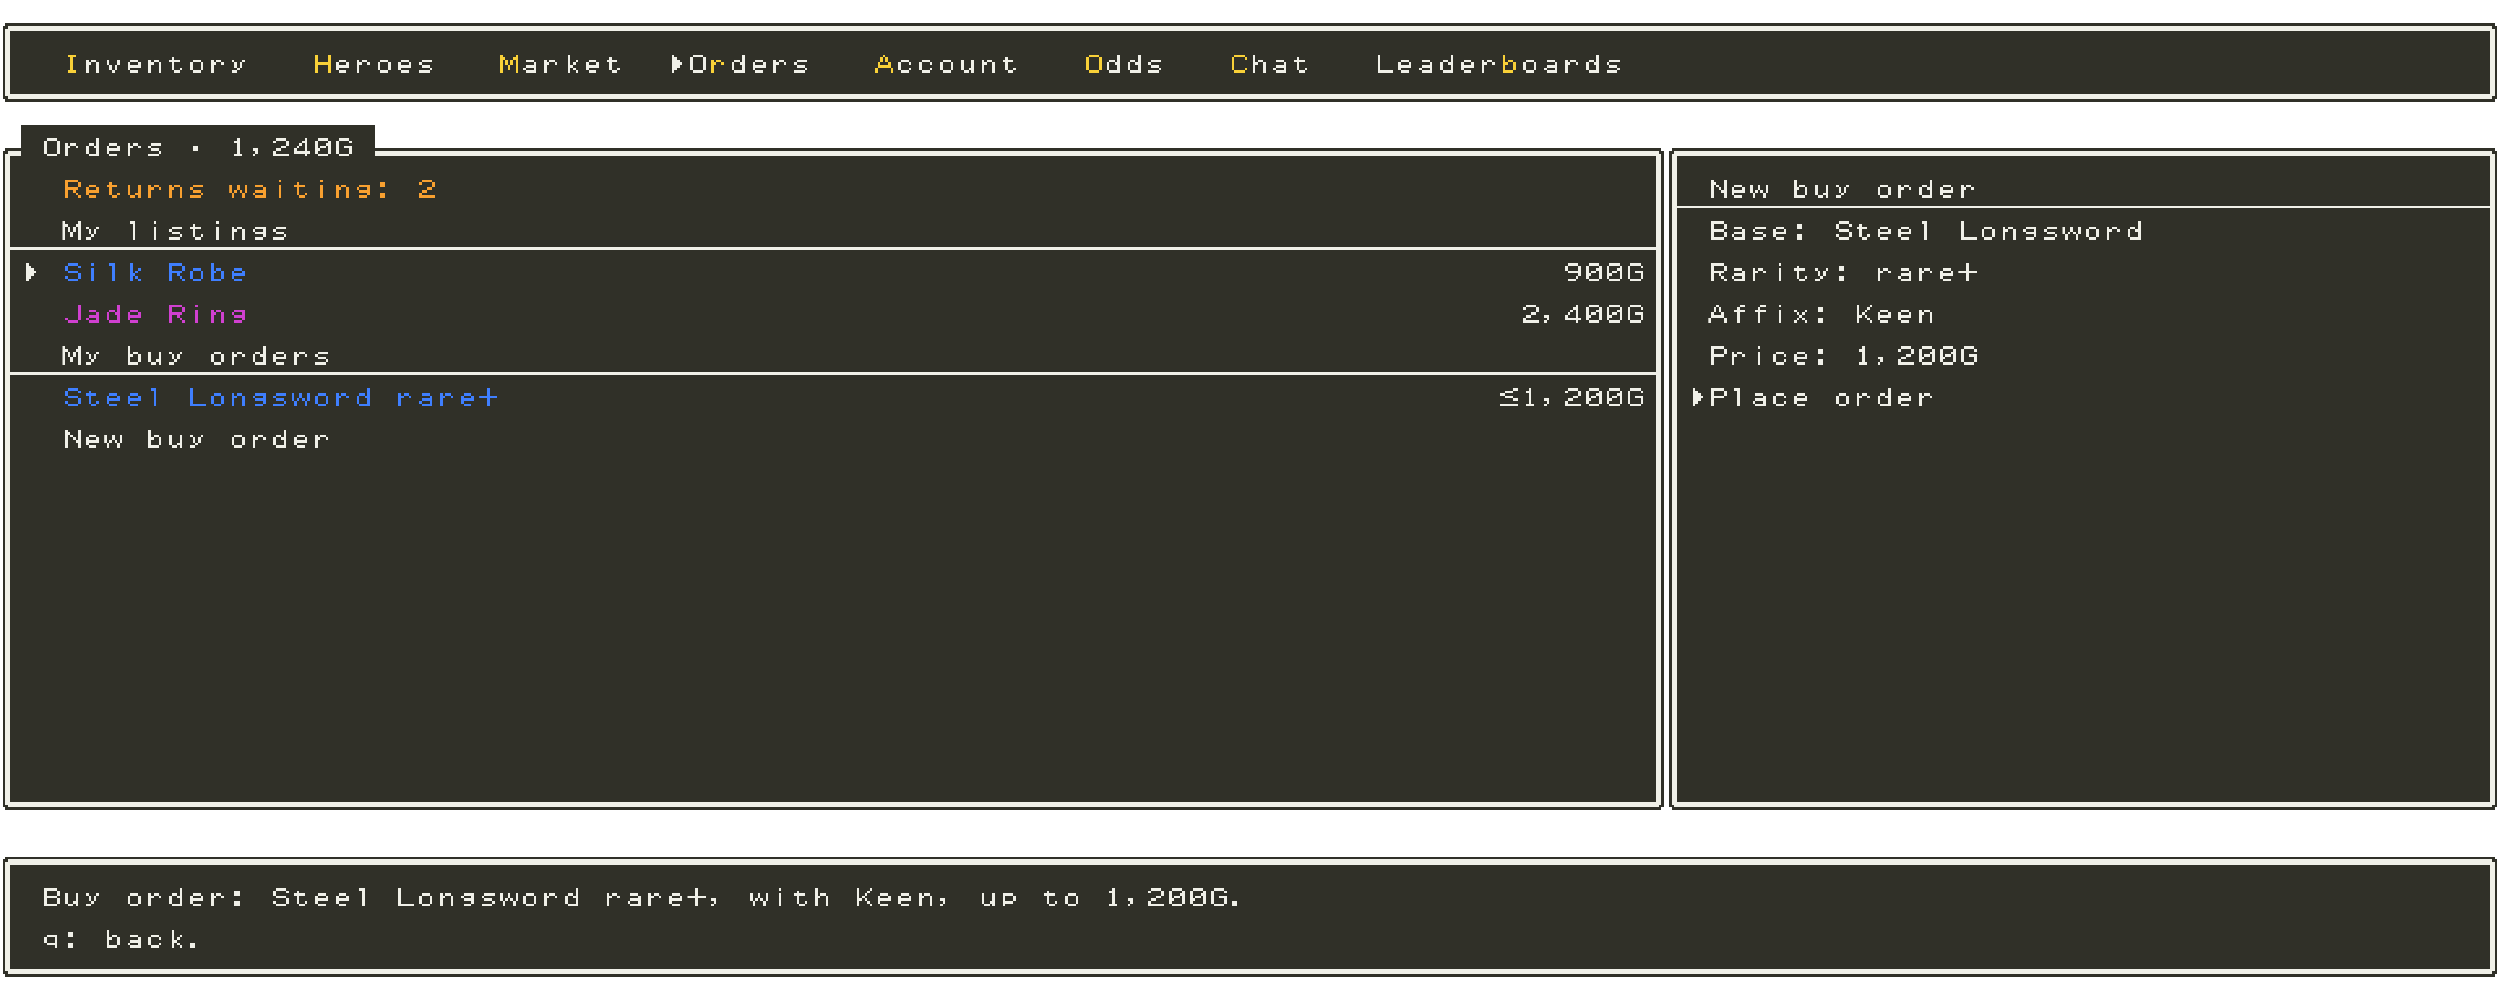
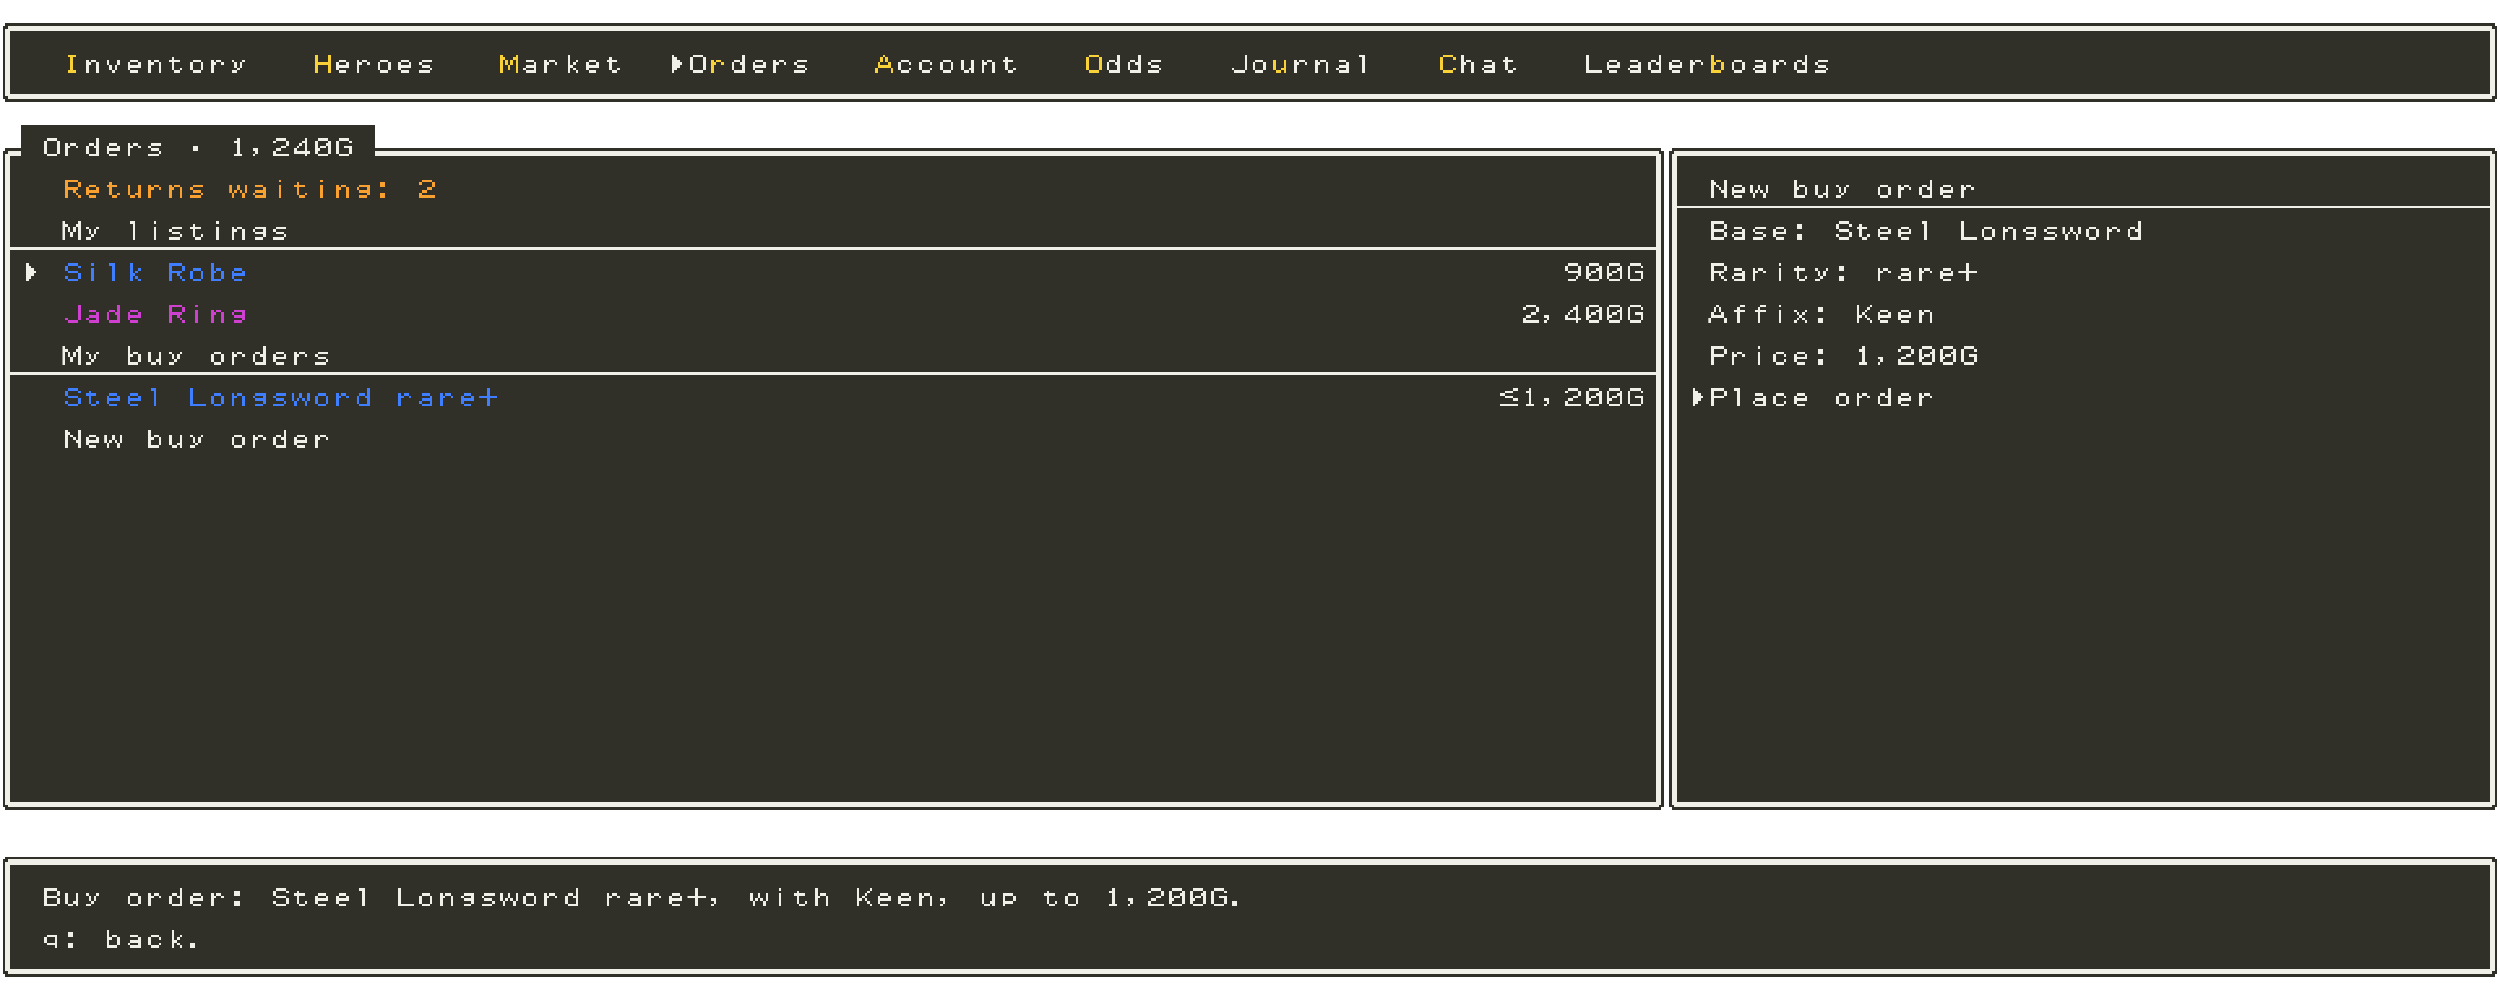
<svg xmlns="http://www.w3.org/2000/svg" viewBox="0 0 960 384" width="960" height="384" shape-rendering="crispEdges">
  <defs>
    <symbol id="g0">
      <path d="M2 5h3v1h-3zM3 6h1v1h-1zM3 7h1v1h-1zM3 8h1v1h-1zM3 9h1v1h-1zM3 10h1v1h-1zM2 11h3v1h-3z" />
    </symbol>
    <symbol id="g1">
      <path d="M1 7h1v1h-1zM3 7h2v1h-2zM1 8h2v1h-2zM5 8h1v1h-1zM1 9h1v1h-1zM5 9h1v1h-1zM1 10h1v1h-1zM5 10h1v1h-1zM1 11h1v1h-1zM5 11h1v1h-1z" />
    </symbol>
    <symbol id="g2">
      <path d="M1 7h1v1h-1zM5 7h1v1h-1zM1 8h1v1h-1zM5 8h1v1h-1zM2 9h1v1h-1zM4 9h1v1h-1zM2 10h1v1h-1zM4 10h1v1h-1zM3 11h1v1h-1z" />
    </symbol>
    <symbol id="g3">
      <path d="M2 7h3v1h-3zM1 8h1v1h-1zM5 8h1v1h-1zM1 9h5v1h-5zM1 10h1v1h-1zM2 11h3v1h-3z" />
    </symbol>
    <symbol id="g4">
      <path d="M2 6h1v1h-1zM1 7h4v1h-4zM2 8h1v1h-1zM2 9h1v1h-1zM2 10h1v1h-1zM5 10h1v1h-1zM3 11h2v1h-2z" />
    </symbol>
    <symbol id="g5">
      <path d="M2 7h3v1h-3zM1 8h1v1h-1zM5 8h1v1h-1zM1 9h1v1h-1zM5 9h1v1h-1zM1 10h1v1h-1zM5 10h1v1h-1zM2 11h3v1h-3z" />
    </symbol>
    <symbol id="g6">
      <path d="M1 7h1v1h-1zM3 7h2v1h-2zM1 8h2v1h-2zM5 8h1v1h-1zM1 9h1v1h-1zM1 10h1v1h-1zM1 11h1v1h-1z" />
    </symbol>
    <symbol id="g7">
      <path d="M1 7h1v1h-1zM5 7h1v1h-1zM2 8h1v1h-1zM4 8h1v1h-1zM2 9h1v1h-1zM4 9h1v1h-1zM3 10h1v1h-1zM1 11h2v1h-2z" />
    </symbol>
    <symbol id="g8">
      <path d="M1 5h1v1h-1zM6 5h1v1h-1zM1 6h1v1h-1zM6 6h1v1h-1zM1 7h1v1h-1zM6 7h1v1h-1zM1 8h6v1h-6zM1 9h1v1h-1zM6 9h1v1h-1zM1 10h1v1h-1zM6 10h1v1h-1zM1 11h1v1h-1zM6 11h1v1h-1z" />
    </symbol>
    <symbol id="g9">
      <path d="M2 7h4v1h-4zM1 8h1v1h-1zM2 9h3v1h-3zM5 10h1v1h-1zM1 11h4v1h-4z" />
    </symbol>
    <symbol id="g10">
      <path d="M0 5h1v1h-1zM6 5h1v1h-1zM0 6h2v1h-2zM5 6h2v1h-2zM0 7h1v1h-1zM2 7h1v1h-1zM4 7h1v1h-1zM6 7h1v1h-1zM0 8h1v1h-1zM2 8h1v1h-1zM4 8h1v1h-1zM6 8h1v1h-1zM0 9h1v1h-1zM3 9h1v1h-1zM6 9h1v1h-1zM0 10h1v1h-1zM3 10h1v1h-1zM6 10h1v1h-1zM0 11h1v1h-1zM6 11h1v1h-1z" />
    </symbol>
    <symbol id="g11">
      <path d="M2 7h3v1h-3zM5 8h1v1h-1zM2 9h4v1h-4zM1 10h1v1h-1zM5 10h1v1h-1zM2 11h4v1h-4z" />
    </symbol>
    <symbol id="g12">
      <path d="M2 5h1v1h-1zM2 6h1v1h-1zM2 7h1v1h-1zM5 7h1v1h-1zM2 8h1v1h-1zM4 8h1v1h-1zM2 9h2v1h-2zM2 10h1v1h-1zM4 10h1v1h-1zM2 11h1v1h-1zM5 11h1v1h-1z" />
    </symbol>
    <symbol id="g13">
      <path d="M2 5h1v1h-1zM2 6h2v1h-2zM2 7h3v1h-3zM2 8h4v1h-4zM2 9h3v1h-3zM2 10h2v1h-2zM2 11h1v1h-1z" />
    </symbol>
    <symbol id="g14">
      <path d="M2 5h4v1h-4zM1 6h1v1h-1zM6 6h1v1h-1zM1 7h1v1h-1zM6 7h1v1h-1zM1 8h1v1h-1zM6 8h1v1h-1zM1 9h1v1h-1zM6 9h1v1h-1zM1 10h1v1h-1zM6 10h1v1h-1zM2 11h4v1h-4z" />
    </symbol>
    <symbol id="g15">
      <path d="M5 5h1v1h-1zM5 6h1v1h-1zM2 7h2v1h-2zM5 7h1v1h-1zM1 8h1v1h-1zM4 8h2v1h-2zM1 9h1v1h-1zM5 9h1v1h-1zM1 10h1v1h-1zM5 10h1v1h-1zM2 11h4v1h-4z" />
    </symbol>
    <symbol id="g16">
      <path d="M3 5h1v1h-1zM2 6h1v1h-1zM4 6h1v1h-1zM2 7h1v1h-1zM4 7h1v1h-1zM1 8h1v1h-1zM5 8h1v1h-1zM1 9h5v1h-5zM0 10h1v1h-1zM6 10h1v1h-1zM0 11h1v1h-1zM6 11h1v1h-1z" />
    </symbol>
    <symbol id="g17">
      <path d="M2 7h3v1h-3zM1 8h1v1h-1zM5 8h1v1h-1zM1 9h1v1h-1zM1 10h1v1h-1zM5 10h1v1h-1zM2 11h3v1h-3z" />
    </symbol>
    <symbol id="g18">
      <path d="M1 7h1v1h-1zM5 7h1v1h-1zM1 8h1v1h-1zM5 8h1v1h-1zM1 9h1v1h-1zM5 9h1v1h-1zM1 10h1v1h-1zM4 10h2v1h-2zM2 11h2v1h-2zM5 11h1v1h-1z" />
    </symbol>
    <symbol id="g19">
+       <path d="M6 5h1v1h-1zM6 6h1v1h-1zM6 7h1v1h-1zM6 8h1v1h-1zM6 9h1v1h-1zM1 10h1v1h-1zM6 10h1v1h-1zM2 11h4v1h-4z" />
+     </symbol>
+     <symbol id="g20">
+       <path d="M2 5h2v1h-2zM3 6h1v1h-1zM3 7h1v1h-1zM3 8h1v1h-1zM3 9h1v1h-1zM3 10h1v1h-1zM3 11h1v1h-1z" />
+     </symbol>
+     <symbol id="g21">
      <path d="M2 5h4v1h-4zM1 6h1v1h-1zM6 6h1v1h-1zM1 7h1v1h-1zM1 8h1v1h-1zM1 9h1v1h-1zM1 10h1v1h-1zM6 10h1v1h-1zM2 11h4v1h-4z" />
    </symbol>
-     <symbol id="g20">
+     <symbol id="g22">
      <path d="M1 5h1v1h-1zM1 6h1v1h-1zM1 7h1v1h-1zM3 7h2v1h-2zM1 8h2v1h-2zM5 8h1v1h-1zM1 9h1v1h-1zM5 9h1v1h-1zM1 10h1v1h-1zM5 10h1v1h-1zM1 11h1v1h-1zM5 11h1v1h-1z" />
    </symbol>
-     <symbol id="g21">
+     <symbol id="g23">
      <path d="M1 5h1v1h-1zM1 6h1v1h-1zM1 7h1v1h-1zM1 8h1v1h-1zM1 9h1v1h-1zM1 10h1v1h-1zM1 11h6v1h-6z" />
    </symbol>
-     <symbol id="g22">
+     <symbol id="g24">
      <path d="M1 5h1v1h-1zM1 6h1v1h-1zM1 7h1v1h-1zM3 7h2v1h-2zM1 8h2v1h-2zM5 8h1v1h-1zM1 9h1v1h-1zM5 9h1v1h-1zM1 10h1v1h-1zM5 10h1v1h-1zM1 11h4v1h-4z" />
    </symbol>
-     <symbol id="g23">
+     <symbol id="g25">
      <path d="M2 8h2v1h-2zM2 9h2v1h-2z" />
    </symbol>
-     <symbol id="g24">
+     <symbol id="g26">
      <path d="M3 5h1v1h-1zM2 6h2v1h-2zM3 7h1v1h-1zM3 8h1v1h-1zM3 9h1v1h-1zM3 10h1v1h-1zM2 11h3v1h-3z" />
    </symbol>
-     <symbol id="g25">
+     <symbol id="g27">
      <path d="M1 9h2v1h-2zM2 10h1v1h-1zM1 11h1v1h-1z" />
    </symbol>
-     <symbol id="g26">
+     <symbol id="g28">
      <path d="M2 5h4v1h-4zM1 6h1v1h-1zM6 6h1v1h-1zM6 7h1v1h-1zM4 8h2v1h-2zM2 9h2v1h-2zM1 10h1v1h-1zM1 11h6v1h-6z" />
    </symbol>
-     <symbol id="g27">
+     <symbol id="g29">
      <path d="M5 5h1v1h-1zM4 6h2v1h-2zM3 7h1v1h-1zM5 7h1v1h-1zM2 8h1v1h-1zM5 8h1v1h-1zM1 9h1v1h-1zM5 9h1v1h-1zM1 10h6v1h-6zM5 11h1v1h-1z" />
    </symbol>
-     <symbol id="g28">
+     <symbol id="g30">
      <path d="M2 5h4v1h-4zM1 6h1v1h-1zM6 6h1v1h-1zM1 7h1v1h-1zM5 7h2v1h-2zM1 8h1v1h-1zM3 8h2v1h-2zM6 8h1v1h-1zM1 9h2v1h-2zM6 9h1v1h-1zM1 10h1v1h-1zM6 10h1v1h-1zM2 11h4v1h-4z" />
    </symbol>
-     <symbol id="g29">
+     <symbol id="g31">
      <path d="M2 5h4v1h-4zM1 6h1v1h-1zM6 6h1v1h-1zM1 7h1v1h-1zM1 8h1v1h-1zM4 8h3v1h-3zM1 9h1v1h-1zM6 9h1v1h-1zM1 10h1v1h-1zM6 10h1v1h-1zM2 11h4v1h-4z" />
    </symbol>
-     <symbol id="g30">
+     <symbol id="g32">
      <path d="M1 5h5v1h-5zM1 6h1v1h-1zM6 6h1v1h-1zM1 7h1v1h-1zM6 7h1v1h-1zM1 8h5v1h-5zM1 9h1v1h-1zM4 9h1v1h-1zM1 10h1v1h-1zM5 10h1v1h-1zM1 11h1v1h-1zM6 11h1v1h-1z" />
    </symbol>
-     <symbol id="g31">
+     <symbol id="g33">
      <path d="M0 7h1v1h-1zM3 7h1v1h-1zM6 7h1v1h-1zM0 8h1v1h-1zM3 8h1v1h-1zM6 8h1v1h-1zM0 9h1v1h-1zM2 9h1v1h-1zM4 9h1v1h-1zM6 9h1v1h-1zM1 10h1v1h-1zM5 10h1v1h-1zM1 11h1v1h-1zM5 11h1v1h-1z" />
    </symbol>
-     <symbol id="g32">
+     <symbol id="g34">
      <path d="M3 5h1v1h-1zM3 7h1v1h-1zM3 8h1v1h-1zM3 9h1v1h-1zM3 10h1v1h-1zM3 11h1v1h-1z" />
    </symbol>
-     <symbol id="g33">
+     <symbol id="g35">
      <path d="M2 7h4v1h-4zM1 8h1v1h-1zM5 8h1v1h-1zM2 9h4v1h-4zM5 10h1v1h-1zM2 11h3v1h-3z" />
    </symbol>
-     <symbol id="g34">
+     <symbol id="g36">
      <path d="M2 6h2v1h-2zM2 7h2v1h-2zM2 10h2v1h-2zM2 11h2v1h-2z" />
    </symbol>
-     <symbol id="g35">
-       <path d="M2 5h2v1h-2zM3 6h1v1h-1zM3 7h1v1h-1zM3 8h1v1h-1zM3 9h1v1h-1zM3 10h1v1h-1zM3 11h1v1h-1z" />
-     </symbol>
-     <symbol id="g36">
+     <symbol id="g37">
      <path d="M2 5h4v1h-4zM1 6h1v1h-1zM6 6h1v1h-1zM1 7h1v1h-1zM2 8h4v1h-4zM6 9h1v1h-1zM1 10h1v1h-1zM6 10h1v1h-1zM2 11h4v1h-4z" />
    </symbol>
-     <symbol id="g37">
+     <symbol id="g38">
      <path d="M2 5h4v1h-4zM1 6h1v1h-1zM6 6h1v1h-1zM1 7h1v1h-1zM6 7h1v1h-1zM2 8h5v1h-5zM6 9h1v1h-1zM5 10h1v1h-1zM2 11h3v1h-3z" />
-     </symbol>
-     <symbol id="g38">
-       <path d="M6 5h1v1h-1zM6 6h1v1h-1zM6 7h1v1h-1zM6 8h1v1h-1zM6 9h1v1h-1zM1 10h1v1h-1zM6 10h1v1h-1zM2 11h4v1h-4z" />
    </symbol>
    <symbol id="g39">
      <path d="M3 5h1v1h-1zM3 6h1v1h-1zM3 7h1v1h-1zM0 8h7v1h-7zM3 9h1v1h-1zM3 10h1v1h-1zM3 11h1v1h-1z" />
    </symbol>
    <symbol id="g40">
      <path d="M5 5h2v1h-2zM2 6h3v1h-3zM0 7h2v1h-2zM2 8h3v1h-3zM5 9h2v1h-2zM0 11h7v1h-7z" />
    </symbol>
    <symbol id="g41">
      <path d="M1 5h1v1h-1zM6 5h1v1h-1zM1 6h2v1h-2zM6 6h1v1h-1zM1 7h1v1h-1zM3 7h1v1h-1zM6 7h1v1h-1zM1 8h1v1h-1zM4 8h1v1h-1zM6 8h1v1h-1zM1 9h1v1h-1zM5 9h2v1h-2zM1 10h1v1h-1zM6 10h1v1h-1zM1 11h1v1h-1zM6 11h1v1h-1z" />
    </symbol>
    <symbol id="g42">
      <path d="M1 5h5v1h-5zM1 6h1v1h-1zM6 6h1v1h-1zM1 7h1v1h-1zM6 7h1v1h-1zM1 8h5v1h-5zM1 9h1v1h-1zM6 9h1v1h-1zM1 10h1v1h-1zM6 10h1v1h-1zM1 11h5v1h-5z" />
    </symbol>
    <symbol id="g43">
      <path d="M4 5h2v1h-2zM3 6h1v1h-1zM2 7h4v1h-4zM3 8h1v1h-1zM3 9h1v1h-1zM3 10h1v1h-1zM3 11h1v1h-1z" />
    </symbol>
    <symbol id="g44">
      <path d="M1 7h1v1h-1zM5 7h1v1h-1zM2 8h1v1h-1zM4 8h1v1h-1zM3 9h1v1h-1zM2 10h1v1h-1zM4 10h1v1h-1zM1 11h1v1h-1zM5 11h1v1h-1z" />
    </symbol>
    <symbol id="g45">
      <path d="M1 5h1v1h-1zM6 5h1v1h-1zM1 6h1v1h-1zM5 6h1v1h-1zM1 7h1v1h-1zM4 7h1v1h-1zM1 8h1v1h-1zM3 8h1v1h-1zM1 9h2v1h-2zM4 9h1v1h-1zM1 10h1v1h-1zM5 10h1v1h-1zM1 11h1v1h-1zM6 11h1v1h-1z" />
    </symbol>
    <symbol id="g46">
      <path d="M1 5h5v1h-5zM1 6h1v1h-1zM6 6h1v1h-1zM1 7h1v1h-1zM6 7h1v1h-1zM1 8h5v1h-5zM1 9h1v1h-1zM1 10h1v1h-1zM1 11h1v1h-1z" />
    </symbol>
    <symbol id="g47">
      <path d="M1 7h4v1h-4zM1 8h1v1h-1zM5 8h1v1h-1zM1 9h1v1h-1zM5 9h1v1h-1zM1 10h4v1h-4zM1 11h1v1h-1z" />
    </symbol>
    <symbol id="g48">
      <path d="M1 10h2v1h-2zM1 11h2v1h-2z" />
    </symbol>
    <symbol id="g49">
      <path d="M2 7h4v1h-4zM1 8h1v1h-1zM5 8h1v1h-1zM1 9h1v1h-1zM5 9h1v1h-1zM2 10h4v1h-4zM5 11h1v1h-1z" />
    </symbol>
  </defs>
  <g id="w-tab">
    <path fill="#303028" d="M2 9H958V10H959V38H958V39H2V38H1V10H2Z" />
    <g fill="#f0f0e8">
      <rect x="3" y="10" width="954" height="1" />
      <rect x="2" y="11" width="956" height="1" />
      <rect x="2" y="36" width="956" height="1" />
      <rect x="3" y="37" width="954" height="1" />
      <rect x="2" y="12" width="2" height="24" />
      <rect x="956" y="12" width="2" height="24" />
    </g>
    <use href="#g13" x="256" y="16" fill="#f0f0e8" />
    <use href="#g0" x="24" y="16" fill="#f8d038" />
    <use href="#g1" x="32" y="16" fill="#f0f0e8" />
    <use href="#g2" x="40" y="16" fill="#f0f0e8" />
    <use href="#g3" x="48" y="16" fill="#f0f0e8" />
    <use href="#g1" x="56" y="16" fill="#f0f0e8" />
    <use href="#g4" x="64" y="16" fill="#f0f0e8" />
    <use href="#g5" x="72" y="16" fill="#f0f0e8" />
    <use href="#g6" x="80" y="16" fill="#f0f0e8" />
    <use href="#g7" x="88" y="16" fill="#f0f0e8" />
    <use href="#g8" x="120" y="16" fill="#f8d038" />
    <use href="#g3" x="128" y="16" fill="#f0f0e8" />
    <use href="#g6" x="136" y="16" fill="#f0f0e8" />
    <use href="#g5" x="144" y="16" fill="#f0f0e8" />
    <use href="#g3" x="152" y="16" fill="#f0f0e8" />
    <use href="#g9" x="160" y="16" fill="#f0f0e8" />
    <use href="#g10" x="192" y="16" fill="#f8d038" />
    <use href="#g11" x="200" y="16" fill="#f0f0e8" />
    <use href="#g6" x="208" y="16" fill="#f0f0e8" />
    <use href="#g12" x="216" y="16" fill="#f0f0e8" />
    <use href="#g3" x="224" y="16" fill="#f0f0e8" />
    <use href="#g4" x="232" y="16" fill="#f0f0e8" />
    <use href="#g14" x="264" y="16" fill="#f0f0e8" />
    <use href="#g6" x="272" y="16" fill="#f8d038" />
    <use href="#g15" x="280" y="16" fill="#f0f0e8" />
    <use href="#g3" x="288" y="16" fill="#f0f0e8" />
    <use href="#g6" x="296" y="16" fill="#f0f0e8" />
    <use href="#g9" x="304" y="16" fill="#f0f0e8" />
    <use href="#g16" x="336" y="16" fill="#f8d038" />
    <use href="#g17" x="344" y="16" fill="#f0f0e8" />
    <use href="#g17" x="352" y="16" fill="#f0f0e8" />
    <use href="#g5" x="360" y="16" fill="#f0f0e8" />
    <use href="#g18" x="368" y="16" fill="#f0f0e8" />
    <use href="#g1" x="376" y="16" fill="#f0f0e8" />
    <use href="#g4" x="384" y="16" fill="#f0f0e8" />
    <use href="#g14" x="416" y="16" fill="#f8d038" />
    <use href="#g15" x="424" y="16" fill="#f0f0e8" />
    <use href="#g15" x="432" y="16" fill="#f0f0e8" />
    <use href="#g9" x="440" y="16" fill="#f0f0e8" />
-     <use href="#g19" x="472" y="16" fill="#f8d038" />
-     <use href="#g20" x="480" y="16" fill="#f0f0e8" />
-     <use href="#g11" x="488" y="16" fill="#f0f0e8" />
-     <use href="#g4" x="496" y="16" fill="#f0f0e8" />
-     <use href="#g21" x="528" y="16" fill="#f0f0e8" />
-     <use href="#g3" x="536" y="16" fill="#f0f0e8" />
-     <use href="#g11" x="544" y="16" fill="#f0f0e8" />
-     <use href="#g15" x="552" y="16" fill="#f0f0e8" />
-     <use href="#g3" x="560" y="16" fill="#f0f0e8" />
-     <use href="#g6" x="568" y="16" fill="#f0f0e8" />
-     <use href="#g22" x="576" y="16" fill="#f8d038" />
-     <use href="#g5" x="584" y="16" fill="#f0f0e8" />
-     <use href="#g11" x="592" y="16" fill="#f0f0e8" />
-     <use href="#g6" x="600" y="16" fill="#f0f0e8" />
-     <use href="#g15" x="608" y="16" fill="#f0f0e8" />
-     <use href="#g9" x="616" y="16" fill="#f0f0e8" />
+     <use href="#g19" x="472" y="16" fill="#f0f0e8" />
+     <use href="#g5" x="480" y="16" fill="#f0f0e8" />
+     <use href="#g18" x="488" y="16" fill="#f8d038" />
+     <use href="#g6" x="496" y="16" fill="#f0f0e8" />
+     <use href="#g1" x="504" y="16" fill="#f0f0e8" />
+     <use href="#g11" x="512" y="16" fill="#f0f0e8" />
+     <use href="#g20" x="520" y="16" fill="#f0f0e8" />
+     <use href="#g21" x="552" y="16" fill="#f8d038" />
+     <use href="#g22" x="560" y="16" fill="#f0f0e8" />
+     <use href="#g11" x="568" y="16" fill="#f0f0e8" />
+     <use href="#g4" x="576" y="16" fill="#f0f0e8" />
+     <use href="#g23" x="608" y="16" fill="#f0f0e8" />
+     <use href="#g3" x="616" y="16" fill="#f0f0e8" />
+     <use href="#g11" x="624" y="16" fill="#f0f0e8" />
+     <use href="#g15" x="632" y="16" fill="#f0f0e8" />
+     <use href="#g3" x="640" y="16" fill="#f0f0e8" />
+     <use href="#g6" x="648" y="16" fill="#f0f0e8" />
+     <use href="#g24" x="656" y="16" fill="#f8d038" />
+     <use href="#g5" x="664" y="16" fill="#f0f0e8" />
+     <use href="#g11" x="672" y="16" fill="#f0f0e8" />
+     <use href="#g6" x="680" y="16" fill="#f0f0e8" />
+     <use href="#g15" x="688" y="16" fill="#f0f0e8" />
+     <use href="#g9" x="696" y="16" fill="#f0f0e8" />
  </g>
  <g id="w-list" transform="translate(0 48)">
    <path fill="#303028" d="M2 9H638V10H639V262H638V263H2V262H1V10H2Z" />
    <g fill="#f0f0e8">
      <rect x="3" y="10" width="634" height="1" />
      <rect x="2" y="11" width="636" height="1" />
      <rect x="2" y="260" width="636" height="1" />
      <rect x="3" y="261" width="634" height="1" />
      <rect x="2" y="12" width="2" height="248" />
      <rect x="636" y="12" width="2" height="248" />
    </g>
    <rect x="8" y="0" width="136" height="16" fill="#303028" />
    <use href="#g14" x="16" y="0" fill="#f0f0e8" />
    <use href="#g6" x="24" y="0" fill="#f0f0e8" />
    <use href="#g15" x="32" y="0" fill="#f0f0e8" />
    <use href="#g3" x="40" y="0" fill="#f0f0e8" />
    <use href="#g6" x="48" y="0" fill="#f0f0e8" />
    <use href="#g9" x="56" y="0" fill="#f0f0e8" />
-     <use href="#g23" x="72" y="0" fill="#f0f0e8" />
-     <use href="#g24" x="88" y="0" fill="#f0f0e8" />
-     <use href="#g25" x="96" y="0" fill="#f0f0e8" />
-     <use href="#g26" x="104" y="0" fill="#f0f0e8" />
-     <use href="#g27" x="112" y="0" fill="#f0f0e8" />
-     <use href="#g28" x="120" y="0" fill="#f0f0e8" />
-     <use href="#g29" x="128" y="0" fill="#f0f0e8" />
-     <use href="#g30" x="24" y="16" fill="#f8a030" />
+     <use href="#g25" x="72" y="0" fill="#f0f0e8" />
+     <use href="#g26" x="88" y="0" fill="#f0f0e8" />
+     <use href="#g27" x="96" y="0" fill="#f0f0e8" />
+     <use href="#g28" x="104" y="0" fill="#f0f0e8" />
+     <use href="#g29" x="112" y="0" fill="#f0f0e8" />
+     <use href="#g30" x="120" y="0" fill="#f0f0e8" />
+     <use href="#g31" x="128" y="0" fill="#f0f0e8" />
+     <use href="#g32" x="24" y="16" fill="#f8a030" />
    <use href="#g3" x="32" y="16" fill="#f8a030" />
    <use href="#g4" x="40" y="16" fill="#f8a030" />
    <use href="#g18" x="48" y="16" fill="#f8a030" />
    <use href="#g6" x="56" y="16" fill="#f8a030" />
    <use href="#g1" x="64" y="16" fill="#f8a030" />
    <use href="#g9" x="72" y="16" fill="#f8a030" />
-     <use href="#g31" x="88" y="16" fill="#f8a030" />
+     <use href="#g33" x="88" y="16" fill="#f8a030" />
    <use href="#g11" x="96" y="16" fill="#f8a030" />
-     <use href="#g32" x="104" y="16" fill="#f8a030" />
+     <use href="#g34" x="104" y="16" fill="#f8a030" />
    <use href="#g4" x="112" y="16" fill="#f8a030" />
-     <use href="#g32" x="120" y="16" fill="#f8a030" />
+     <use href="#g34" x="120" y="16" fill="#f8a030" />
    <use href="#g1" x="128" y="16" fill="#f8a030" />
-     <use href="#g33" x="136" y="16" fill="#f8a030" />
-     <use href="#g34" x="144" y="16" fill="#f8a030" />
-     <use href="#g26" x="160" y="16" fill="#f8a030" />
+     <use href="#g35" x="136" y="16" fill="#f8a030" />
+     <use href="#g36" x="144" y="16" fill="#f8a030" />
+     <use href="#g28" x="160" y="16" fill="#f8a030" />
    <use href="#g10" x="24" y="32" fill="#f0f0e8" />
    <use href="#g7" x="32" y="32" fill="#f0f0e8" />
-     <use href="#g35" x="48" y="32" fill="#f0f0e8" />
-     <use href="#g32" x="56" y="32" fill="#f0f0e8" />
+     <use href="#g20" x="48" y="32" fill="#f0f0e8" />
+     <use href="#g34" x="56" y="32" fill="#f0f0e8" />
    <use href="#g9" x="64" y="32" fill="#f0f0e8" />
    <use href="#g4" x="72" y="32" fill="#f0f0e8" />
-     <use href="#g32" x="80" y="32" fill="#f0f0e8" />
+     <use href="#g34" x="80" y="32" fill="#f0f0e8" />
    <use href="#g1" x="88" y="32" fill="#f0f0e8" />
-     <use href="#g33" x="96" y="32" fill="#f0f0e8" />
+     <use href="#g35" x="96" y="32" fill="#f0f0e8" />
    <use href="#g9" x="104" y="32" fill="#f0f0e8" />
    <rect x="2" y="47" width="636" height="1" fill="#f0f0e8" />
    <use href="#g13" x="8" y="48" fill="#f0f0e8" />
-     <use href="#g36" x="24" y="48" fill="#3f7fff" />
-     <use href="#g32" x="32" y="48" fill="#3f7fff" />
-     <use href="#g35" x="40" y="48" fill="#3f7fff" />
+     <use href="#g37" x="24" y="48" fill="#3f7fff" />
+     <use href="#g34" x="32" y="48" fill="#3f7fff" />
+     <use href="#g20" x="40" y="48" fill="#3f7fff" />
    <use href="#g12" x="48" y="48" fill="#3f7fff" />
-     <use href="#g30" x="64" y="48" fill="#3f7fff" />
+     <use href="#g32" x="64" y="48" fill="#3f7fff" />
    <use href="#g5" x="72" y="48" fill="#3f7fff" />
-     <use href="#g22" x="80" y="48" fill="#3f7fff" />
+     <use href="#g24" x="80" y="48" fill="#3f7fff" />
    <use href="#g3" x="88" y="48" fill="#3f7fff" />
-     <use href="#g37" x="600" y="48" fill="#f0f0e8" />
-     <use href="#g28" x="608" y="48" fill="#f0f0e8" />
-     <use href="#g28" x="616" y="48" fill="#f0f0e8" />
-     <use href="#g29" x="624" y="48" fill="#f0f0e8" />
-     <use href="#g38" x="24" y="64" fill="#d040d0" />
+     <use href="#g38" x="600" y="48" fill="#f0f0e8" />
+     <use href="#g30" x="608" y="48" fill="#f0f0e8" />
+     <use href="#g30" x="616" y="48" fill="#f0f0e8" />
+     <use href="#g31" x="624" y="48" fill="#f0f0e8" />
+     <use href="#g19" x="24" y="64" fill="#d040d0" />
    <use href="#g11" x="32" y="64" fill="#d040d0" />
    <use href="#g15" x="40" y="64" fill="#d040d0" />
    <use href="#g3" x="48" y="64" fill="#d040d0" />
-     <use href="#g30" x="64" y="64" fill="#d040d0" />
-     <use href="#g32" x="72" y="64" fill="#d040d0" />
+     <use href="#g32" x="64" y="64" fill="#d040d0" />
+     <use href="#g34" x="72" y="64" fill="#d040d0" />
    <use href="#g1" x="80" y="64" fill="#d040d0" />
-     <use href="#g33" x="88" y="64" fill="#d040d0" />
-     <use href="#g26" x="584" y="64" fill="#f0f0e8" />
-     <use href="#g25" x="592" y="64" fill="#f0f0e8" />
-     <use href="#g27" x="600" y="64" fill="#f0f0e8" />
-     <use href="#g28" x="608" y="64" fill="#f0f0e8" />
-     <use href="#g28" x="616" y="64" fill="#f0f0e8" />
-     <use href="#g29" x="624" y="64" fill="#f0f0e8" />
+     <use href="#g35" x="88" y="64" fill="#d040d0" />
+     <use href="#g28" x="584" y="64" fill="#f0f0e8" />
+     <use href="#g27" x="592" y="64" fill="#f0f0e8" />
+     <use href="#g29" x="600" y="64" fill="#f0f0e8" />
+     <use href="#g30" x="608" y="64" fill="#f0f0e8" />
+     <use href="#g30" x="616" y="64" fill="#f0f0e8" />
+     <use href="#g31" x="624" y="64" fill="#f0f0e8" />
    <use href="#g10" x="24" y="80" fill="#f0f0e8" />
    <use href="#g7" x="32" y="80" fill="#f0f0e8" />
-     <use href="#g22" x="48" y="80" fill="#f0f0e8" />
+     <use href="#g24" x="48" y="80" fill="#f0f0e8" />
    <use href="#g18" x="56" y="80" fill="#f0f0e8" />
    <use href="#g7" x="64" y="80" fill="#f0f0e8" />
    <use href="#g5" x="80" y="80" fill="#f0f0e8" />
    <use href="#g6" x="88" y="80" fill="#f0f0e8" />
    <use href="#g15" x="96" y="80" fill="#f0f0e8" />
    <use href="#g3" x="104" y="80" fill="#f0f0e8" />
    <use href="#g6" x="112" y="80" fill="#f0f0e8" />
    <use href="#g9" x="120" y="80" fill="#f0f0e8" />
    <rect x="2" y="95" width="636" height="1" fill="#f0f0e8" />
-     <use href="#g36" x="24" y="96" fill="#3f7fff" />
+     <use href="#g37" x="24" y="96" fill="#3f7fff" />
    <use href="#g4" x="32" y="96" fill="#3f7fff" />
    <use href="#g3" x="40" y="96" fill="#3f7fff" />
    <use href="#g3" x="48" y="96" fill="#3f7fff" />
-     <use href="#g35" x="56" y="96" fill="#3f7fff" />
-     <use href="#g21" x="72" y="96" fill="#3f7fff" />
+     <use href="#g20" x="56" y="96" fill="#3f7fff" />
+     <use href="#g23" x="72" y="96" fill="#3f7fff" />
    <use href="#g5" x="80" y="96" fill="#3f7fff" />
    <use href="#g1" x="88" y="96" fill="#3f7fff" />
-     <use href="#g33" x="96" y="96" fill="#3f7fff" />
+     <use href="#g35" x="96" y="96" fill="#3f7fff" />
    <use href="#g9" x="104" y="96" fill="#3f7fff" />
-     <use href="#g31" x="112" y="96" fill="#3f7fff" />
+     <use href="#g33" x="112" y="96" fill="#3f7fff" />
    <use href="#g5" x="120" y="96" fill="#3f7fff" />
    <use href="#g6" x="128" y="96" fill="#3f7fff" />
    <use href="#g15" x="136" y="96" fill="#3f7fff" />
    <use href="#g6" x="152" y="96" fill="#3f7fff" />
    <use href="#g11" x="160" y="96" fill="#3f7fff" />
    <use href="#g6" x="168" y="96" fill="#3f7fff" />
    <use href="#g3" x="176" y="96" fill="#3f7fff" />
    <use href="#g39" x="184" y="96" fill="#3f7fff" />
    <use href="#g40" x="576" y="96" fill="#f0f0e8" />
-     <use href="#g24" x="584" y="96" fill="#f0f0e8" />
-     <use href="#g25" x="592" y="96" fill="#f0f0e8" />
-     <use href="#g26" x="600" y="96" fill="#f0f0e8" />
-     <use href="#g28" x="608" y="96" fill="#f0f0e8" />
-     <use href="#g28" x="616" y="96" fill="#f0f0e8" />
-     <use href="#g29" x="624" y="96" fill="#f0f0e8" />
+     <use href="#g26" x="584" y="96" fill="#f0f0e8" />
+     <use href="#g27" x="592" y="96" fill="#f0f0e8" />
+     <use href="#g28" x="600" y="96" fill="#f0f0e8" />
+     <use href="#g30" x="608" y="96" fill="#f0f0e8" />
+     <use href="#g30" x="616" y="96" fill="#f0f0e8" />
+     <use href="#g31" x="624" y="96" fill="#f0f0e8" />
    <use href="#g41" x="24" y="112" fill="#f0f0e8" />
    <use href="#g3" x="32" y="112" fill="#f0f0e8" />
-     <use href="#g31" x="40" y="112" fill="#f0f0e8" />
-     <use href="#g22" x="56" y="112" fill="#f0f0e8" />
+     <use href="#g33" x="40" y="112" fill="#f0f0e8" />
+     <use href="#g24" x="56" y="112" fill="#f0f0e8" />
    <use href="#g18" x="64" y="112" fill="#f0f0e8" />
    <use href="#g7" x="72" y="112" fill="#f0f0e8" />
    <use href="#g5" x="88" y="112" fill="#f0f0e8" />
    <use href="#g6" x="96" y="112" fill="#f0f0e8" />
    <use href="#g15" x="104" y="112" fill="#f0f0e8" />
    <use href="#g3" x="112" y="112" fill="#f0f0e8" />
    <use href="#g6" x="120" y="112" fill="#f0f0e8" />
  </g>
  <g id="w-form" transform="translate(0 48)">
    <path fill="#303028" d="M642 9H958V10H959V262H958V263H642V262H641V10H642Z" />
    <g fill="#f0f0e8">
      <rect x="643" y="10" width="314" height="1" />
      <rect x="642" y="11" width="316" height="1" />
      <rect x="642" y="260" width="316" height="1" />
      <rect x="643" y="261" width="314" height="1" />
      <rect x="642" y="12" width="2" height="248" />
      <rect x="956" y="12" width="2" height="248" />
    </g>
    <use href="#g41" x="656" y="16" fill="#f0f0e8" />
    <use href="#g3" x="664" y="16" fill="#f0f0e8" />
-     <use href="#g31" x="672" y="16" fill="#f0f0e8" />
-     <use href="#g22" x="688" y="16" fill="#f0f0e8" />
+     <use href="#g33" x="672" y="16" fill="#f0f0e8" />
+     <use href="#g24" x="688" y="16" fill="#f0f0e8" />
    <use href="#g18" x="696" y="16" fill="#f0f0e8" />
    <use href="#g7" x="704" y="16" fill="#f0f0e8" />
    <use href="#g5" x="720" y="16" fill="#f0f0e8" />
    <use href="#g6" x="728" y="16" fill="#f0f0e8" />
    <use href="#g15" x="736" y="16" fill="#f0f0e8" />
    <use href="#g3" x="744" y="16" fill="#f0f0e8" />
    <use href="#g6" x="752" y="16" fill="#f0f0e8" />
    <rect x="642" y="31" width="316" height="1" fill="#f0f0e8" />
    <use href="#g42" x="656" y="32" fill="#f0f0e8" />
    <use href="#g11" x="664" y="32" fill="#f0f0e8" />
    <use href="#g9" x="672" y="32" fill="#f0f0e8" />
    <use href="#g3" x="680" y="32" fill="#f0f0e8" />
-     <use href="#g34" x="688" y="32" fill="#f0f0e8" />
-     <use href="#g36" x="704" y="32" fill="#f0f0e8" />
+     <use href="#g36" x="688" y="32" fill="#f0f0e8" />
+     <use href="#g37" x="704" y="32" fill="#f0f0e8" />
    <use href="#g4" x="712" y="32" fill="#f0f0e8" />
    <use href="#g3" x="720" y="32" fill="#f0f0e8" />
    <use href="#g3" x="728" y="32" fill="#f0f0e8" />
-     <use href="#g35" x="736" y="32" fill="#f0f0e8" />
-     <use href="#g21" x="752" y="32" fill="#f0f0e8" />
+     <use href="#g20" x="736" y="32" fill="#f0f0e8" />
+     <use href="#g23" x="752" y="32" fill="#f0f0e8" />
    <use href="#g5" x="760" y="32" fill="#f0f0e8" />
    <use href="#g1" x="768" y="32" fill="#f0f0e8" />
-     <use href="#g33" x="776" y="32" fill="#f0f0e8" />
+     <use href="#g35" x="776" y="32" fill="#f0f0e8" />
    <use href="#g9" x="784" y="32" fill="#f0f0e8" />
-     <use href="#g31" x="792" y="32" fill="#f0f0e8" />
+     <use href="#g33" x="792" y="32" fill="#f0f0e8" />
    <use href="#g5" x="800" y="32" fill="#f0f0e8" />
    <use href="#g6" x="808" y="32" fill="#f0f0e8" />
    <use href="#g15" x="816" y="32" fill="#f0f0e8" />
-     <use href="#g30" x="656" y="48" fill="#f0f0e8" />
+     <use href="#g32" x="656" y="48" fill="#f0f0e8" />
    <use href="#g11" x="664" y="48" fill="#f0f0e8" />
    <use href="#g6" x="672" y="48" fill="#f0f0e8" />
-     <use href="#g32" x="680" y="48" fill="#f0f0e8" />
+     <use href="#g34" x="680" y="48" fill="#f0f0e8" />
    <use href="#g4" x="688" y="48" fill="#f0f0e8" />
    <use href="#g7" x="696" y="48" fill="#f0f0e8" />
-     <use href="#g34" x="704" y="48" fill="#f0f0e8" />
+     <use href="#g36" x="704" y="48" fill="#f0f0e8" />
    <use href="#g6" x="720" y="48" fill="#f0f0e8" />
    <use href="#g11" x="728" y="48" fill="#f0f0e8" />
    <use href="#g6" x="736" y="48" fill="#f0f0e8" />
    <use href="#g3" x="744" y="48" fill="#f0f0e8" />
    <use href="#g39" x="752" y="48" fill="#f0f0e8" />
    <use href="#g16" x="656" y="64" fill="#f0f0e8" />
    <use href="#g43" x="664" y="64" fill="#f0f0e8" />
    <use href="#g43" x="672" y="64" fill="#f0f0e8" />
-     <use href="#g32" x="680" y="64" fill="#f0f0e8" />
+     <use href="#g34" x="680" y="64" fill="#f0f0e8" />
    <use href="#g44" x="688" y="64" fill="#f0f0e8" />
-     <use href="#g34" x="696" y="64" fill="#f0f0e8" />
+     <use href="#g36" x="696" y="64" fill="#f0f0e8" />
    <use href="#g45" x="712" y="64" fill="#f0f0e8" />
    <use href="#g3" x="720" y="64" fill="#f0f0e8" />
    <use href="#g3" x="728" y="64" fill="#f0f0e8" />
    <use href="#g1" x="736" y="64" fill="#f0f0e8" />
    <use href="#g46" x="656" y="80" fill="#f0f0e8" />
    <use href="#g6" x="664" y="80" fill="#f0f0e8" />
-     <use href="#g32" x="672" y="80" fill="#f0f0e8" />
+     <use href="#g34" x="672" y="80" fill="#f0f0e8" />
    <use href="#g17" x="680" y="80" fill="#f0f0e8" />
    <use href="#g3" x="688" y="80" fill="#f0f0e8" />
-     <use href="#g34" x="696" y="80" fill="#f0f0e8" />
-     <use href="#g24" x="712" y="80" fill="#f0f0e8" />
-     <use href="#g25" x="720" y="80" fill="#f0f0e8" />
-     <use href="#g26" x="728" y="80" fill="#f0f0e8" />
-     <use href="#g28" x="736" y="80" fill="#f0f0e8" />
-     <use href="#g28" x="744" y="80" fill="#f0f0e8" />
-     <use href="#g29" x="752" y="80" fill="#f0f0e8" />
+     <use href="#g36" x="696" y="80" fill="#f0f0e8" />
+     <use href="#g26" x="712" y="80" fill="#f0f0e8" />
+     <use href="#g27" x="720" y="80" fill="#f0f0e8" />
+     <use href="#g28" x="728" y="80" fill="#f0f0e8" />
+     <use href="#g30" x="736" y="80" fill="#f0f0e8" />
+     <use href="#g30" x="744" y="80" fill="#f0f0e8" />
+     <use href="#g31" x="752" y="80" fill="#f0f0e8" />
    <use href="#g13" x="648" y="96" fill="#f0f0e8" />
    <use href="#g46" x="656" y="96" fill="#f0f0e8" />
-     <use href="#g35" x="664" y="96" fill="#f0f0e8" />
+     <use href="#g20" x="664" y="96" fill="#f0f0e8" />
    <use href="#g11" x="672" y="96" fill="#f0f0e8" />
    <use href="#g17" x="680" y="96" fill="#f0f0e8" />
    <use href="#g3" x="688" y="96" fill="#f0f0e8" />
    <use href="#g5" x="704" y="96" fill="#f0f0e8" />
    <use href="#g6" x="712" y="96" fill="#f0f0e8" />
    <use href="#g15" x="720" y="96" fill="#f0f0e8" />
    <use href="#g3" x="728" y="96" fill="#f0f0e8" />
    <use href="#g6" x="736" y="96" fill="#f0f0e8" />
  </g>
  <g id="w-message" transform="translate(0 320)">
    <path fill="#303028" d="M2 9H958V10H959V54H958V55H2V54H1V10H2Z" />
    <g fill="#f0f0e8">
      <rect x="3" y="10" width="954" height="1" />
      <rect x="2" y="11" width="956" height="1" />
      <rect x="2" y="52" width="956" height="1" />
      <rect x="3" y="53" width="954" height="1" />
      <rect x="2" y="12" width="2" height="40" />
      <rect x="956" y="12" width="2" height="40" />
    </g>
    <use href="#g42" x="16" y="16" fill="#f0f0e8" />
    <use href="#g18" x="24" y="16" fill="#f0f0e8" />
    <use href="#g7" x="32" y="16" fill="#f0f0e8" />
    <use href="#g5" x="48" y="16" fill="#f0f0e8" />
    <use href="#g6" x="56" y="16" fill="#f0f0e8" />
    <use href="#g15" x="64" y="16" fill="#f0f0e8" />
    <use href="#g3" x="72" y="16" fill="#f0f0e8" />
    <use href="#g6" x="80" y="16" fill="#f0f0e8" />
-     <use href="#g34" x="88" y="16" fill="#f0f0e8" />
-     <use href="#g36" x="104" y="16" fill="#f0f0e8" />
+     <use href="#g36" x="88" y="16" fill="#f0f0e8" />
+     <use href="#g37" x="104" y="16" fill="#f0f0e8" />
    <use href="#g4" x="112" y="16" fill="#f0f0e8" />
    <use href="#g3" x="120" y="16" fill="#f0f0e8" />
    <use href="#g3" x="128" y="16" fill="#f0f0e8" />
-     <use href="#g35" x="136" y="16" fill="#f0f0e8" />
-     <use href="#g21" x="152" y="16" fill="#f0f0e8" />
+     <use href="#g20" x="136" y="16" fill="#f0f0e8" />
+     <use href="#g23" x="152" y="16" fill="#f0f0e8" />
    <use href="#g5" x="160" y="16" fill="#f0f0e8" />
    <use href="#g1" x="168" y="16" fill="#f0f0e8" />
-     <use href="#g33" x="176" y="16" fill="#f0f0e8" />
+     <use href="#g35" x="176" y="16" fill="#f0f0e8" />
    <use href="#g9" x="184" y="16" fill="#f0f0e8" />
-     <use href="#g31" x="192" y="16" fill="#f0f0e8" />
+     <use href="#g33" x="192" y="16" fill="#f0f0e8" />
    <use href="#g5" x="200" y="16" fill="#f0f0e8" />
    <use href="#g6" x="208" y="16" fill="#f0f0e8" />
    <use href="#g15" x="216" y="16" fill="#f0f0e8" />
    <use href="#g6" x="232" y="16" fill="#f0f0e8" />
    <use href="#g11" x="240" y="16" fill="#f0f0e8" />
    <use href="#g6" x="248" y="16" fill="#f0f0e8" />
    <use href="#g3" x="256" y="16" fill="#f0f0e8" />
    <use href="#g39" x="264" y="16" fill="#f0f0e8" />
-     <use href="#g25" x="272" y="16" fill="#f0f0e8" />
-     <use href="#g31" x="288" y="16" fill="#f0f0e8" />
-     <use href="#g32" x="296" y="16" fill="#f0f0e8" />
+     <use href="#g27" x="272" y="16" fill="#f0f0e8" />
+     <use href="#g33" x="288" y="16" fill="#f0f0e8" />
+     <use href="#g34" x="296" y="16" fill="#f0f0e8" />
    <use href="#g4" x="304" y="16" fill="#f0f0e8" />
-     <use href="#g20" x="312" y="16" fill="#f0f0e8" />
+     <use href="#g22" x="312" y="16" fill="#f0f0e8" />
    <use href="#g45" x="328" y="16" fill="#f0f0e8" />
    <use href="#g3" x="336" y="16" fill="#f0f0e8" />
    <use href="#g3" x="344" y="16" fill="#f0f0e8" />
    <use href="#g1" x="352" y="16" fill="#f0f0e8" />
-     <use href="#g25" x="360" y="16" fill="#f0f0e8" />
+     <use href="#g27" x="360" y="16" fill="#f0f0e8" />
    <use href="#g18" x="376" y="16" fill="#f0f0e8" />
    <use href="#g47" x="384" y="16" fill="#f0f0e8" />
    <use href="#g4" x="400" y="16" fill="#f0f0e8" />
    <use href="#g5" x="408" y="16" fill="#f0f0e8" />
-     <use href="#g24" x="424" y="16" fill="#f0f0e8" />
-     <use href="#g25" x="432" y="16" fill="#f0f0e8" />
-     <use href="#g26" x="440" y="16" fill="#f0f0e8" />
-     <use href="#g28" x="448" y="16" fill="#f0f0e8" />
-     <use href="#g28" x="456" y="16" fill="#f0f0e8" />
-     <use href="#g29" x="464" y="16" fill="#f0f0e8" />
+     <use href="#g26" x="424" y="16" fill="#f0f0e8" />
+     <use href="#g27" x="432" y="16" fill="#f0f0e8" />
+     <use href="#g28" x="440" y="16" fill="#f0f0e8" />
+     <use href="#g30" x="448" y="16" fill="#f0f0e8" />
+     <use href="#g30" x="456" y="16" fill="#f0f0e8" />
+     <use href="#g31" x="464" y="16" fill="#f0f0e8" />
    <use href="#g48" x="472" y="16" fill="#f0f0e8" />
    <use href="#g49" x="16" y="32" fill="#f0f0e8" />
-     <use href="#g34" x="24" y="32" fill="#f0f0e8" />
-     <use href="#g22" x="40" y="32" fill="#f0f0e8" />
+     <use href="#g36" x="24" y="32" fill="#f0f0e8" />
+     <use href="#g24" x="40" y="32" fill="#f0f0e8" />
    <use href="#g11" x="48" y="32" fill="#f0f0e8" />
    <use href="#g17" x="56" y="32" fill="#f0f0e8" />
    <use href="#g12" x="64" y="32" fill="#f0f0e8" />
    <use href="#g48" x="72" y="32" fill="#f0f0e8" />
  </g>
</svg>
